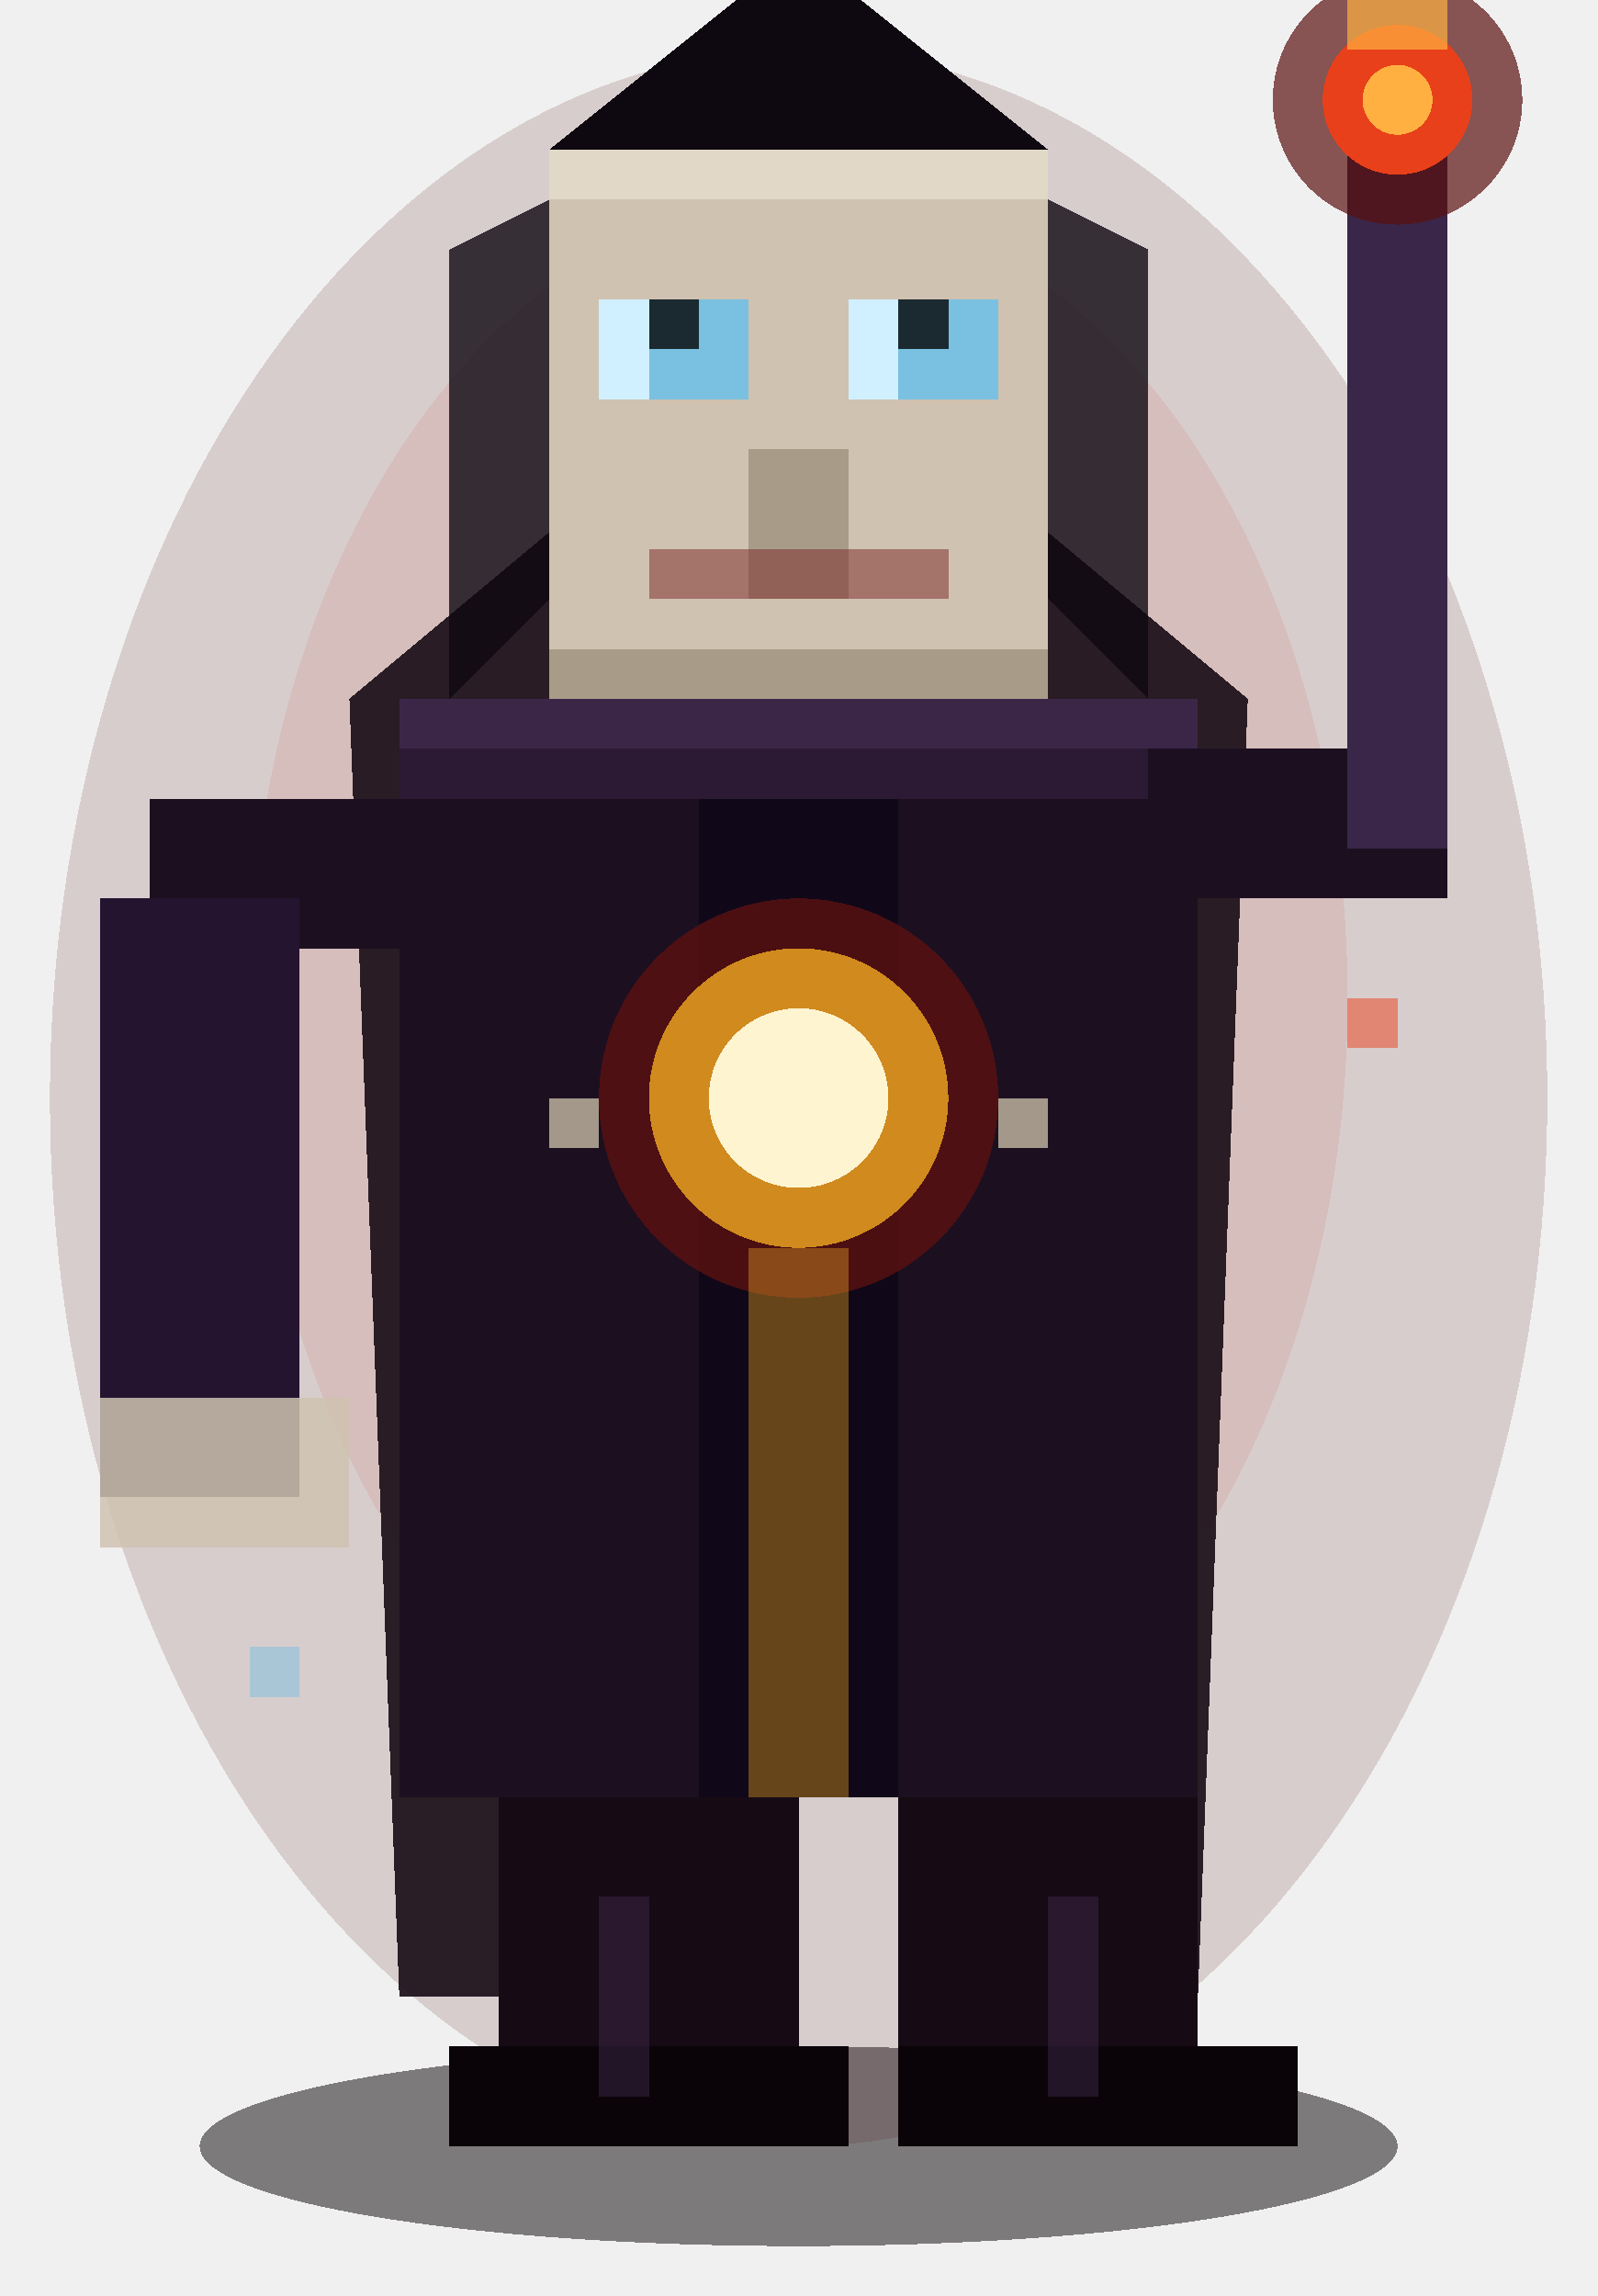
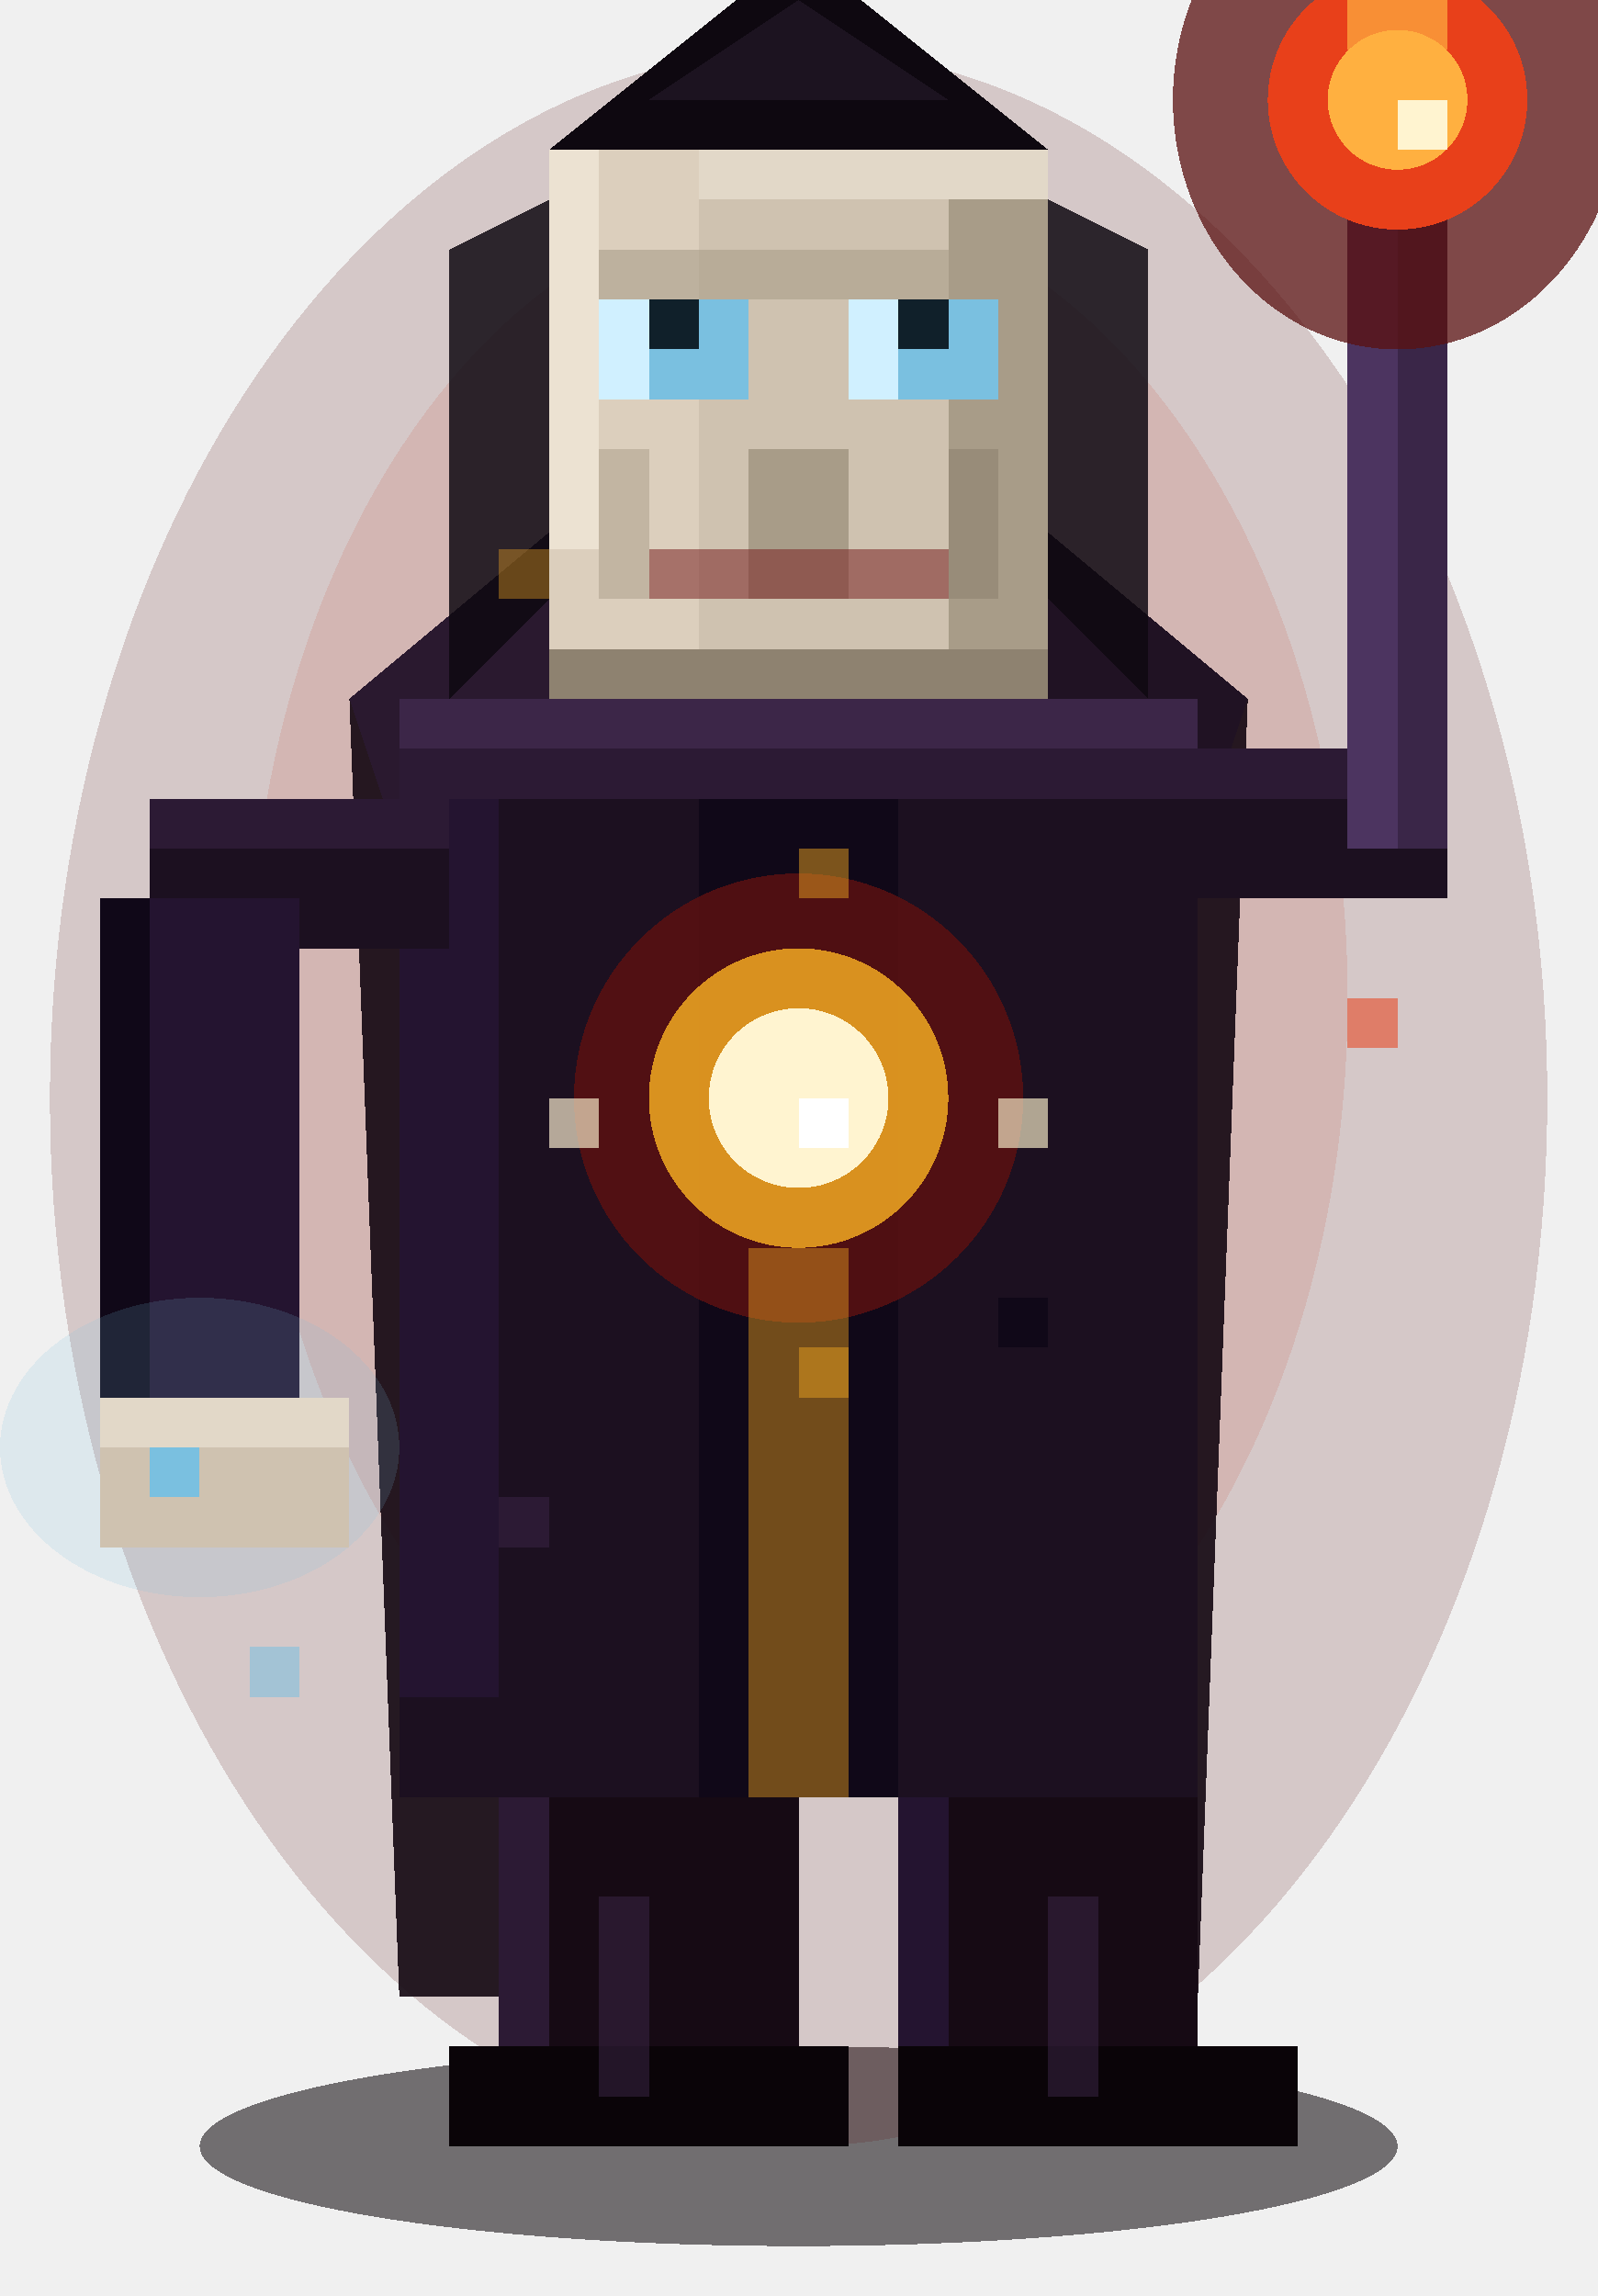
<svg xmlns="http://www.w3.org/2000/svg" viewBox="0 0 32 46" shape-rendering="crispEdges" preserveAspectRatio="xMidYMax meet" aria-label="Jon Irenicus">
-   <ellipse cx="16" cy="43" rx="12" ry="2" fill="#0a0408" opacity="0.5" />
-   <ellipse cx="16" cy="22" rx="15" ry="21" fill="#5a1010" opacity="0.16" />
-   <ellipse cx="16" cy="20" rx="11" ry="16" fill="#c0301a" opacity="0.1" />
-   <polygon points="8,40 7,14 13,9 13,40" fill="#160a14" opacity="0.9" />
-   <polygon points="24,40 25,14 19,9 19,40" fill="#160a14" opacity="0.9" />
+   <ellipse cx="16" cy="43" rx="12" ry="2" fill="#0a0408" opacity="0.55" />
+   <ellipse cx="16" cy="22" rx="15" ry="21" fill="#5a1010" opacity="0.18" />
+   <ellipse cx="16" cy="20" rx="11" ry="16" fill="#c0301a" opacity="0.12" />
+   <ellipse cx="16" cy="22" rx="6" ry="9" fill="#e8a020" opacity="0.08" />
+   <polygon points="8,40 7,14 13,9 13,40" fill="#160a14" opacity="0.92" />
+   <polygon points="24,40 25,14 19,9 19,40" fill="#160a14" opacity="0.92" />
+   <polygon points="7,14 13,9 13,12 8,17" fill="#2c1a34" opacity="0.7" />
+   <polygon points="25,14 19,9 19,12 24,17" fill="#1e1024" opacity="0.7" />
  <rect x="11" y="3" width="10" height="11" fill="#cfc2b0" />
  <rect x="11" y="3" width="10" height="1" fill="#e2d8c8" />
-   <rect x="11" y="13" width="10" height="1" fill="#a89c88" />
+   <rect x="11" y="3" width="3" height="10" fill="#dccfbd" />
+   <rect x="11" y="3" width="1" height="8" fill="#ece2d2" />
+   <rect x="19" y="4" width="2" height="9" fill="#a89c88" />
+   <rect x="11" y="13" width="10" height="1" fill="#8e8270" />
  <polygon points="11,3 16,-1 21,3" fill="#0e0810" />
-   <polygon points="9,5 11,4 11,12 9,14" fill="#0e0810" opacity="0.8" />
-   <polygon points="23,5 21,4 21,12 23,14" fill="#0e0810" opacity="0.8" />
+   <polygon points="13,2 16,0 19,2" fill="#241a2c" opacity="0.6" />
+   <polygon points="9,5 11,4 11,12 9,14" fill="#0e0810" opacity="0.85" />
+   <polygon points="23,5 21,4 21,12 23,14" fill="#0e0810" opacity="0.85" />
  <rect x="12" y="6" width="3" height="2" fill="#7ac0e0" />
  <rect x="17" y="6" width="3" height="2" fill="#7ac0e0" />
  <rect x="12" y="6" width="1" height="2" fill="#d0f0ff" />
  <rect x="17" y="6" width="1" height="2" fill="#d0f0ff" />
-   <rect x="13" y="6" width="1" height="1" fill="#1a2a30" />
-   <rect x="18" y="6" width="1" height="1" fill="#1a2a30" />
+   <rect x="13" y="6" width="1" height="1" fill="#10202a" />
+   <rect x="18" y="6" width="1" height="1" fill="#10202a" />
+   <rect x="12" y="5" width="8" height="1" fill="#a89c88" opacity="0.6" />
+   <rect x="12" y="9" width="1" height="3" fill="#a89c88" opacity="0.5" />
+   <rect x="19" y="9" width="1" height="3" fill="#8e8270" opacity="0.6" />
  <rect x="15" y="9" width="2" height="3" fill="#a89c88" />
-   <rect x="13" y="11" width="6" height="1" fill="#7a2424" opacity="0.5" />
+   <rect x="13" y="11" width="6" height="1" fill="#7a2424" opacity="0.55" />
  <rect x="8" y="14" width="16" height="22" fill="#1c1020" />
  <rect x="8" y="14" width="16" height="2" fill="#2c1a34" />
  <rect x="8" y="14" width="16" height="1" fill="#3c2648" />
+   <rect x="8" y="16" width="2" height="18" fill="#241430" />
  <rect x="14" y="16" width="4" height="20" fill="#100818" />
-   <circle cx="16" cy="22" r="4" fill="#5a1010" opacity="0.8" />
-   <circle cx="16" cy="22" r="3" fill="#e8a020" opacity="0.85" />
+   <rect x="11" y="22" width="1" height="1" fill="#2c1a34" />
+   <rect x="20" y="26" width="1" height="1" fill="#100818" />
+   <rect x="10" y="30" width="1" height="1" fill="#2c1a34" />
+   <circle cx="16" cy="22" r="4.5" fill="#5a1010" opacity="0.85" />
+   <circle cx="16" cy="22" r="3" fill="#e8a020" opacity="0.9" />
  <circle cx="16" cy="22" r="1.8" fill="#fff4d0" />
-   <rect x="15" y="25" width="2" height="11" fill="#e8a020" opacity="0.4" />
-   <rect x="11" y="22" width="1" height="1" fill="#fff4d0" opacity="0.6" />
-   <rect x="20" y="22" width="1" height="1" fill="#fff4d0" opacity="0.6" />
+   <rect x="16" y="22" width="1" height="1" fill="#ffffff" />
+   <rect x="15" y="25" width="2" height="11" fill="#e8a020" opacity="0.45" />
+   <rect x="11" y="22" width="1" height="1" fill="#fff4d0" opacity="0.65" />
+   <rect x="20" y="22" width="1" height="1" fill="#fff4d0" opacity="0.65" />
+   <rect x="16" y="17" width="1" height="1" fill="#e8a020" opacity="0.5" />
+   <rect x="16" y="27" width="1" height="1" fill="#e8a020" opacity="0.5" />
  <rect x="3" y="16" width="6" height="3" fill="#1c1020" />
+   <rect x="3" y="16" width="6" height="1" fill="#2c1a34" />
  <rect x="2" y="18" width="4" height="12" fill="#241430" />
-   <rect x="2" y="28" width="5" height="3" fill="#cfc2b0" opacity="0.85" />
+   <rect x="2" y="18" width="1" height="12" fill="#100818" />
+   <ellipse cx="4" cy="29" rx="4" ry="3" fill="#7ac0e0" opacity="0.16" />
+   <rect x="2" y="28" width="5" height="3" fill="#cfc2b0" />
+   <rect x="2" y="28" width="5" height="1" fill="#e2d8c8" />
+   <rect x="3" y="29" width="1" height="1" fill="#7ac0e0" />
  <rect x="23" y="15" width="6" height="3" fill="#1c1020" />
+   <rect x="23" y="15" width="6" height="1" fill="#2c1a34" />
  <rect x="27" y="2" width="2" height="15" fill="#3a2648" />
-   <circle cx="28" cy="2" r="2.5" fill="#5a1010" opacity="0.7" />
-   <circle cx="28" cy="2" r="1.5" fill="#e8401a" />
-   <circle cx="28" cy="2" r="0.7" fill="#ffb040" />
+   <rect x="27" y="2" width="1" height="15" fill="#4c3460" />
+   <ellipse cx="28" cy="2" rx="4.5" ry="5" fill="#5a1010" opacity="0.75" />
+   <circle cx="28" cy="2" r="2.6" fill="#e8401a" />
+   <circle cx="28" cy="2" r="1.4" fill="#ffb040" />
+   <rect x="28" y="2" width="1" height="1" fill="#fff4d0" />
  <rect x="27" y="-1" width="2" height="2" fill="#ffb040" opacity="0.7" />
  <rect x="10" y="36" width="6" height="6" fill="#160a14" />
  <rect x="18" y="36" width="6" height="6" fill="#160a14" />
+   <rect x="10" y="36" width="1" height="6" fill="#2c1a34" />
+   <rect x="18" y="36" width="1" height="6" fill="#241430" />
  <rect x="9" y="41" width="8" height="2" fill="#0a0408" />
  <rect x="18" y="41" width="8" height="2" fill="#0a0408" />
  <rect x="12" y="38" width="1" height="4" fill="#3c2648" opacity="0.5" />
  <rect x="21" y="38" width="1" height="4" fill="#3c2648" opacity="0.5" />
-   <rect x="5" y="33" width="1" height="1" fill="#7ac0e0" opacity="0.5" />
-   <rect x="27" y="20" width="1" height="1" fill="#e8401a" opacity="0.5" />
+   <rect x="5" y="33" width="1" height="1" fill="#7ac0e0" opacity="0.55" />
+   <rect x="27" y="20" width="1" height="1" fill="#e8401a" opacity="0.55" />
+   <rect x="10" y="11" width="1" height="1" fill="#e8a020" opacity="0.4" />
</svg>
